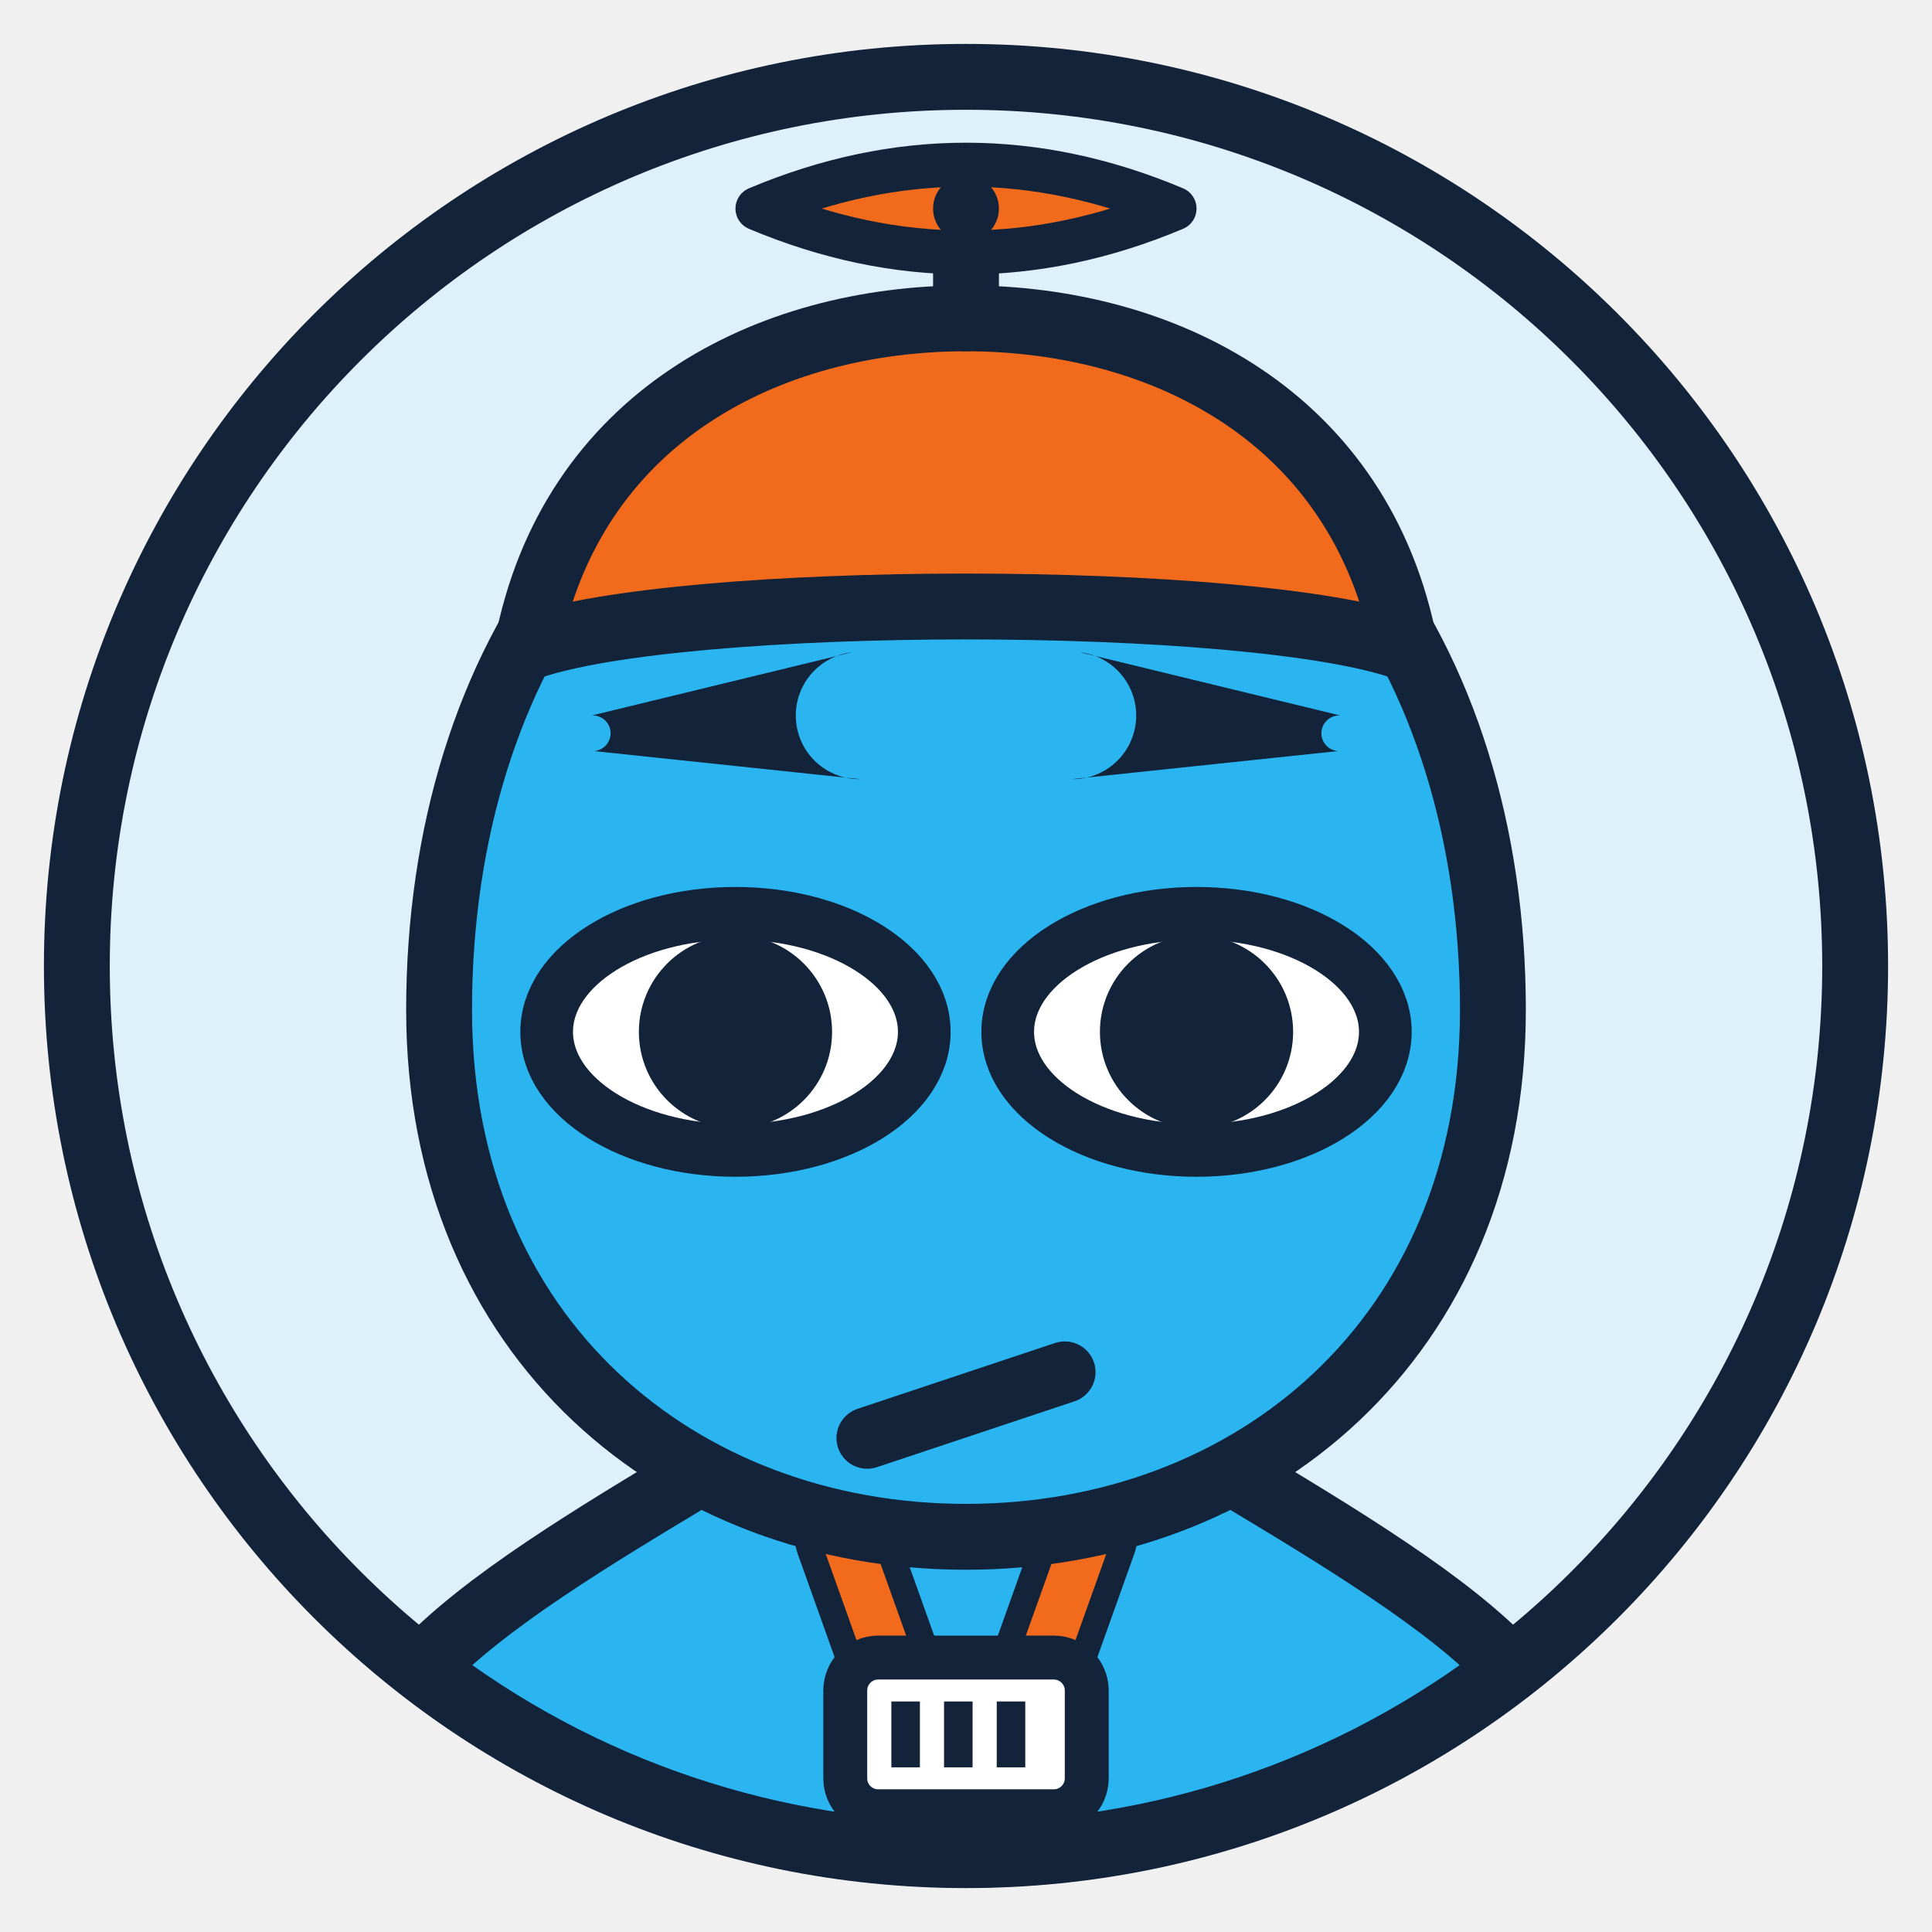
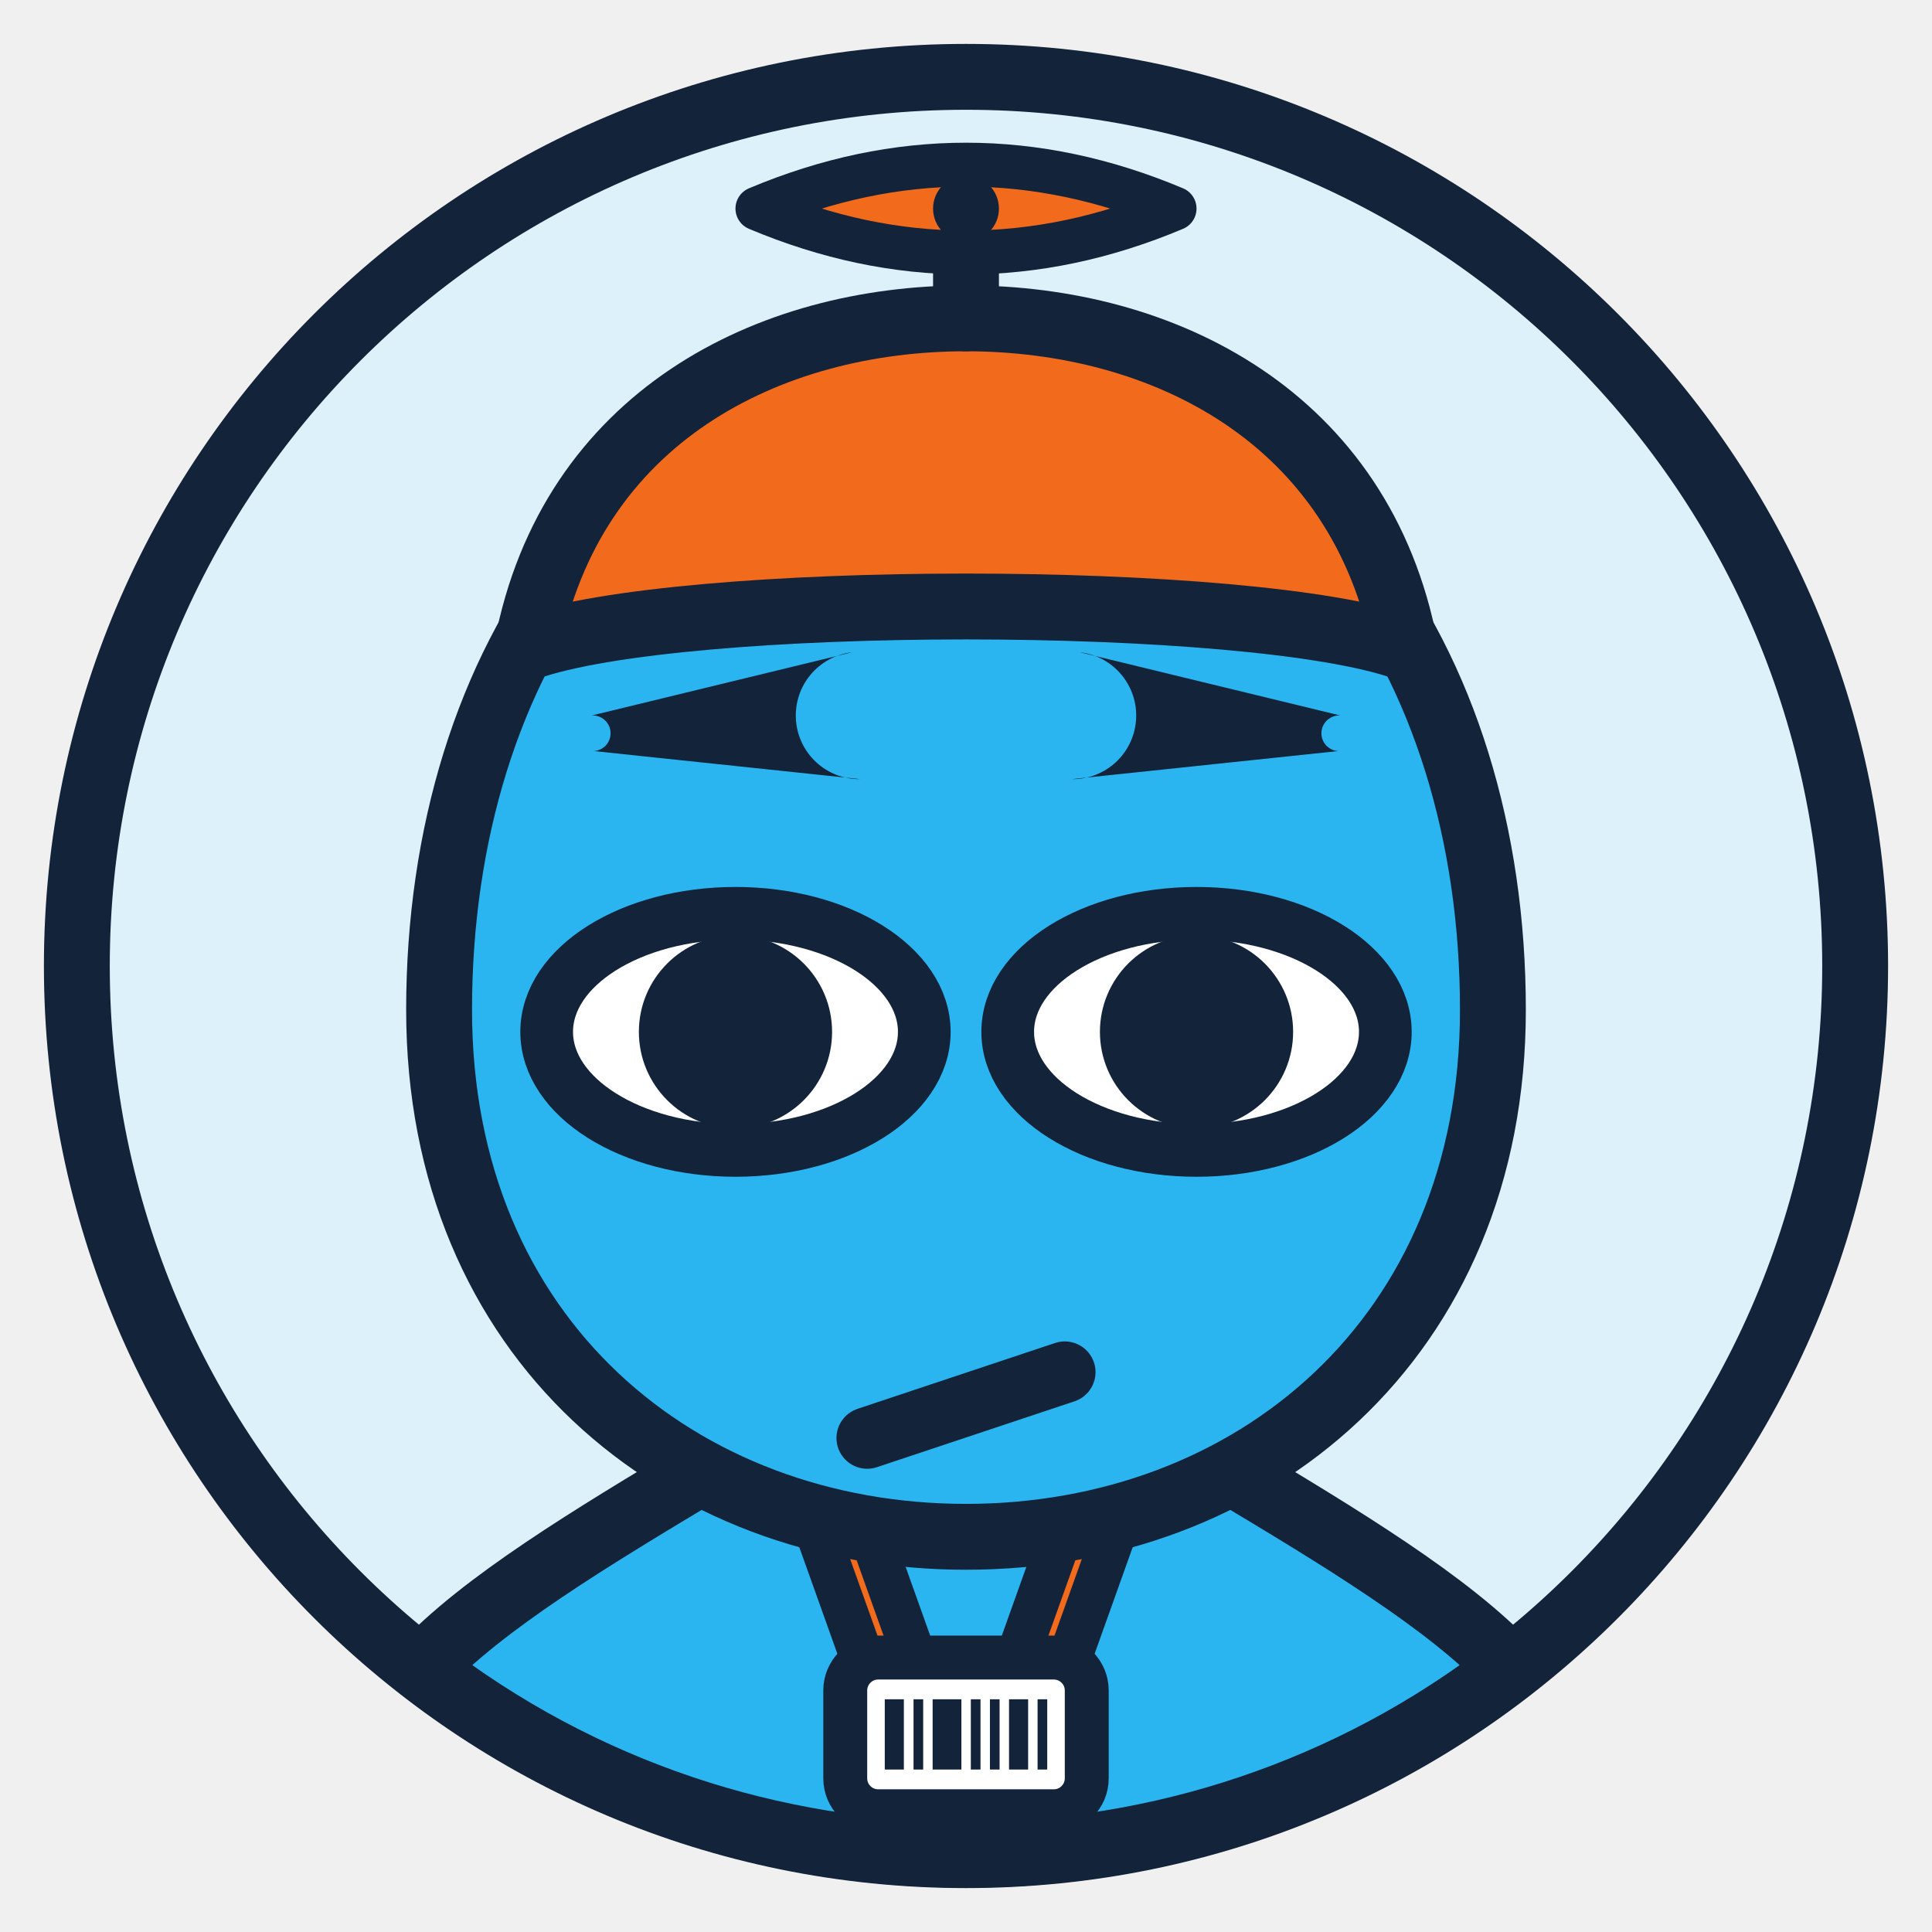
<svg xmlns="http://www.w3.org/2000/svg" viewBox="0 0 88 88" width="88" height="88" color="#12233A" role="img" aria-label="Shin: pleased">
  <circle class="face-disc" cx="44" cy="44" r="40.5" fill="#DDF1FA" />
  <g class="face-body">
    <path d="M32 67 C27 70 22 73 19.2 76 A40.5 40.5 0 0 0 68.8 76 C66 73 61 70 56 67 Z" fill="#2BB5F0" stroke="currentColor" stroke-width="3" stroke-linejoin="round" />
-     <path d="M38.5 70 L41 77 M49.5 70 L47 77" stroke="currentColor" stroke-width="4.6" stroke-linecap="round" fill="none" />
-     <path d="M38.5 70 L41 77 M49.5 70 L47 77" stroke="#F26B1D" stroke-width="2.2" stroke-linecap="round" fill="none" />
+     <path d="M37.30 70 L39.70 70 L42.20 77 L39.80 77 Z M48.30 70 L50.70 70 L48.20 77 L45.80 77 Z" fill="#F26B1D" stroke="currentColor" stroke-width="2" stroke-linejoin="round" />
    <rect x="38.5" y="75.5" width="11" height="7" rx="1.5" fill="#FFFFFF" stroke="currentColor" stroke-width="2" />
-     <path d="M40.6 77.5 h1.3 v3 h-1.3 Z M43 77.5 h1.3 v3 h-1.3 Z M45.4 77.5 h1.3 v3 h-1.3 Z" fill="#12233A" />
+     <path d="M40.30 77.4 h0.87 v3.2 h-0.87 Z M41.61 77.4 h0.44 v3.2 h-0.44 Z M42.48 77.4 h1.31 v3.2 h-1.31 Z M44.22 77.4 h0.44 v3.2 h-0.44 Z M45.09 77.4 h0.44 v3.2 h-0.44 Z M45.96 77.4 h0.87 v3.2 h-0.87 Z M47.26 77.4 h0.44 v3.2 h-0.44 Z" fill="#12233A" />
  </g>
  <g class="face-head">
    <path class="face-skull" d="M44 17 C59 17 68 30 68 46 C68 61 57 70 44 70 C31 70 20 61 20 46 C20 30 29 17 44 17 Z" fill="#2BB5F0" stroke="currentColor" stroke-width="3" />
    <g class="face-hat">
      <path d="M24 29.5 C26 19 35 14.5 44 14.5 C53 14.5 62 19 64 29.5 C57 27 31 27 24 29.5 Z" fill="#F26B1D" stroke="currentColor" stroke-width="3" stroke-linejoin="round" />
      <path d="M44 14.5 L44 10.5" stroke="currentColor" stroke-width="3" stroke-linecap="round" />
      <g>
        <path d="M34.5 9.5 Q44 5.5 53.5 9.5 Q44 13.5 34.5 9.5 Z" fill="#F26B1D" stroke="currentColor" stroke-width="2" stroke-linejoin="round" />
        <circle cx="44" cy="9.5" r="1.5" fill="#12233A" />
      </g>
    </g>
    <g class="face-brows">
      <path d="M38.81 29.71 Q32.88 31.15 26.95 32.59 A0.81 0.81 0 0 1 27.05 34.21 Q33.12 34.85 39.19 35.49 A2.90 2.90 0 0 1 38.81 29.71 Z M48.81 35.49 Q54.88 34.85 60.95 34.21 A0.81 0.81 0 0 1 61.05 32.59 Q55.12 31.15 49.19 29.71 A2.90 2.90 0 0 1 48.81 35.49 Z" fill="currentColor" />
    </g>
    <g class="face-eyes">
      <ellipse cx="33.5" cy="47" rx="8.6" ry="5.4" fill="#FFFFFF" />
      <circle cx="33.5" cy="47" r="4.4" fill="#12233A" />
      <ellipse cx="33.5" cy="47" rx="8.6" ry="5.4" fill="none" stroke="currentColor" stroke-width="2.4" />
      <ellipse cx="54.5" cy="47" rx="8.6" ry="5.4" fill="#FFFFFF" />
      <circle cx="54.5" cy="47" r="4.4" fill="#12233A" />
      <ellipse cx="54.5" cy="47" rx="8.6" ry="5.4" fill="none" stroke="currentColor" stroke-width="2.4" />
    </g>
    <g class="face-mouth">
      <path d="M39.5 65.5 L48.5 62.5" stroke="currentColor" stroke-width="2.8" stroke-linecap="round" fill="none" />
    </g>
  </g>
  <g class="face-extras" />
  <circle class="face-ring" cx="44" cy="44" r="40.5" fill="none" stroke="currentColor" stroke-width="3" />
</svg>
